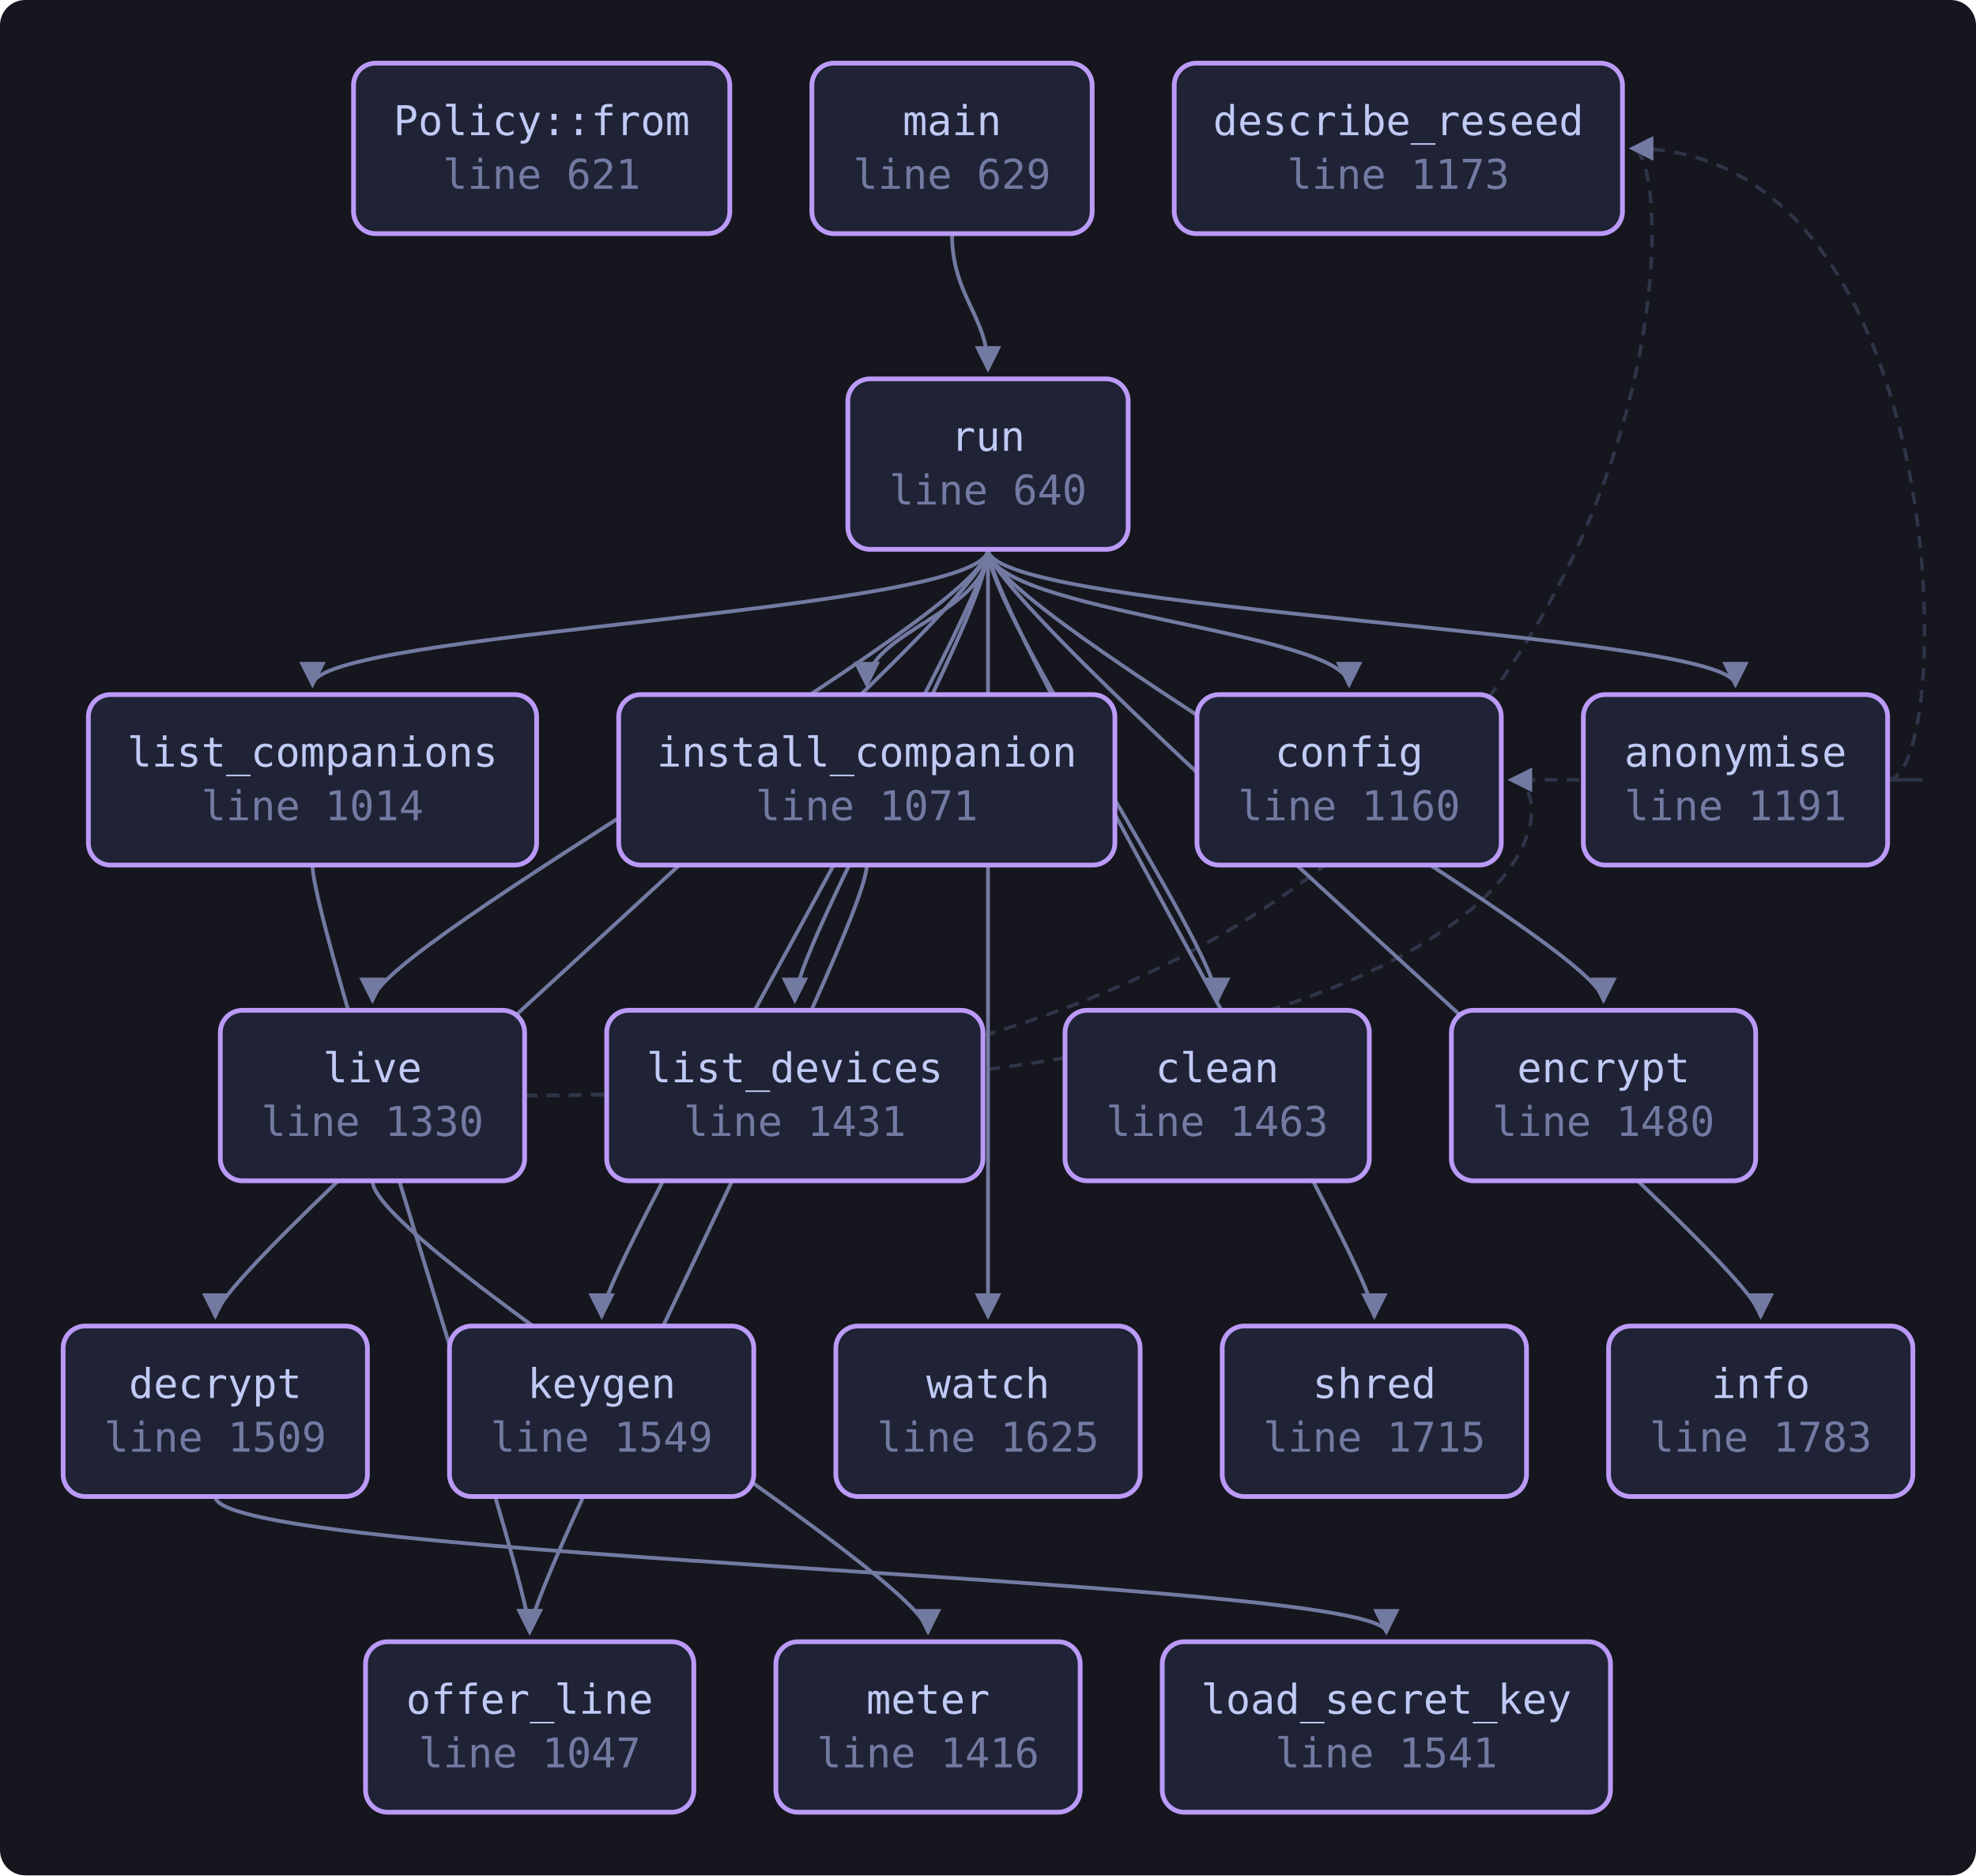
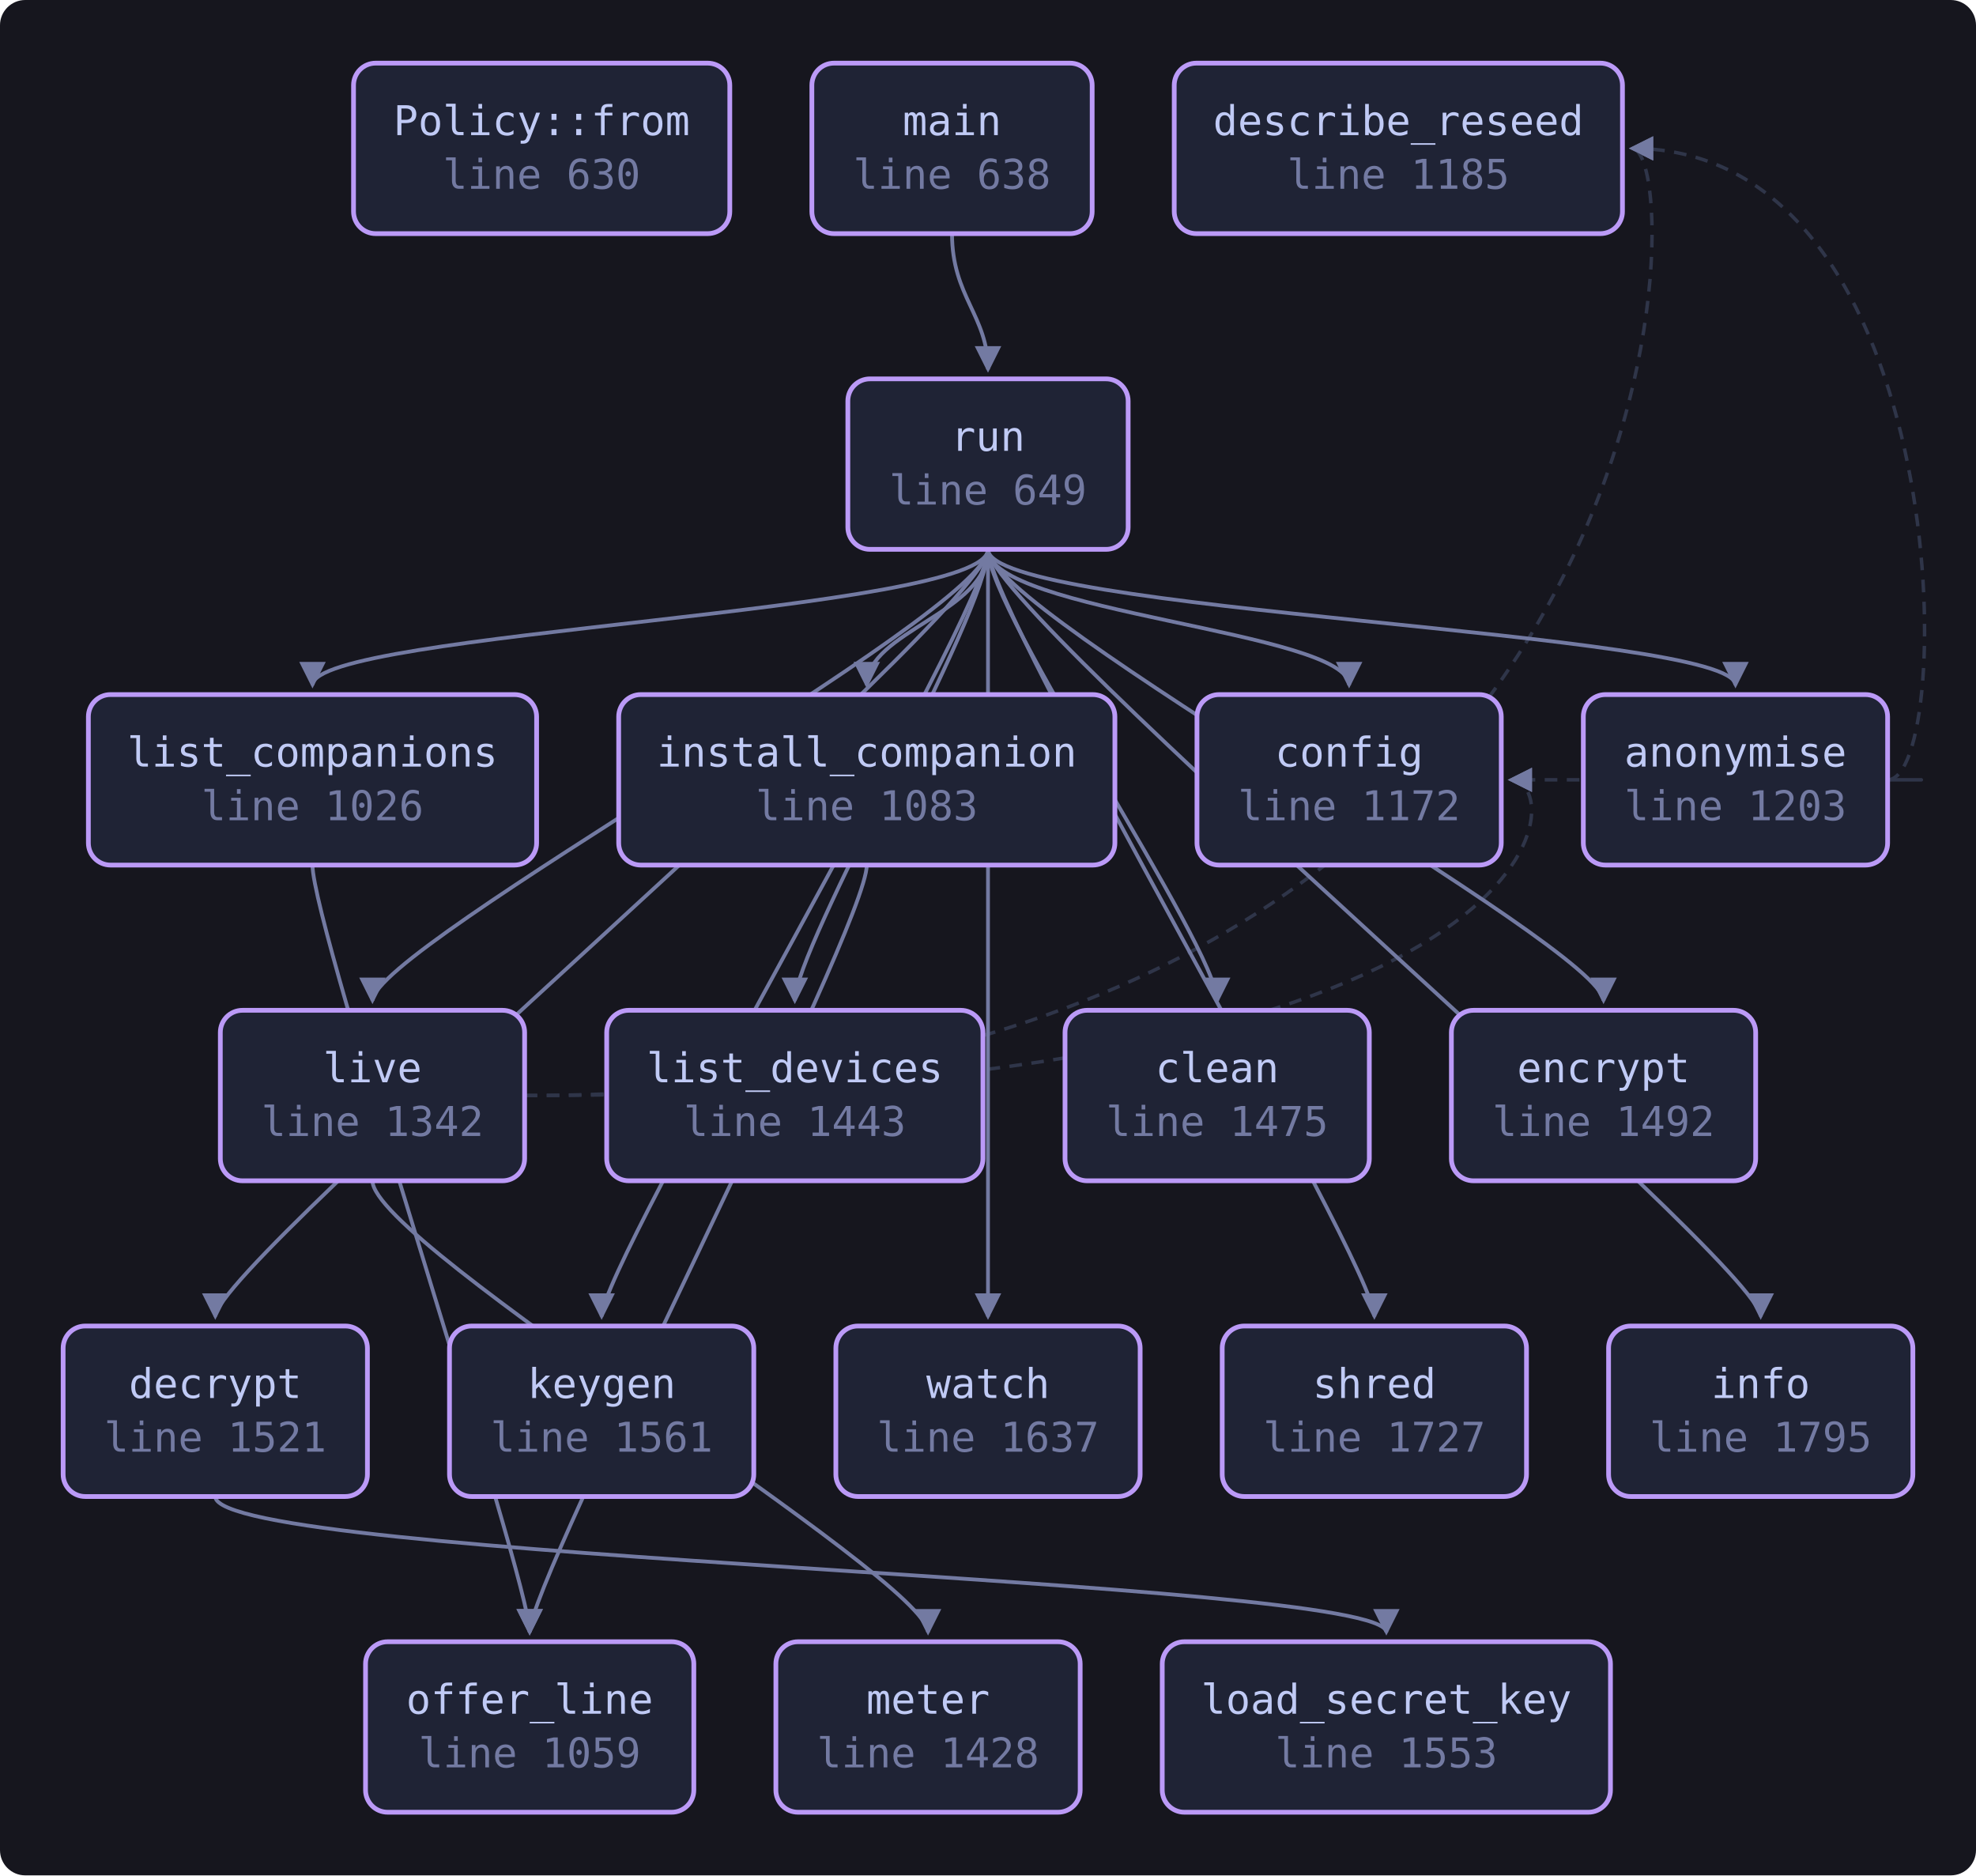
<svg xmlns="http://www.w3.org/2000/svg" viewBox="0 0 626 594" width="626" height="594" style="max-width:100%;height:auto" role="img" aria-label="flowchart">
  <defs>
    <marker id="a" viewBox="0 0 8 8" refX="7" refY="4" markerWidth="7" markerHeight="7" orient="auto-start-reverse">
      <path d="M0 0 L8 4 L0 8 z" fill="var(--muted, #737aa2)" />
    </marker>
  </defs>
  <rect x="0" y="0" width="626" height="594" fill="var(--bg-inset, #16161e)" rx="8" />
  <path d="M598.0 247.0 C 620.0 247.0, 620.0 247.0, 478.6 247.0" fill="none" stroke="var(--border, #2f3549)" stroke-width="1.1" stroke-dasharray="4 3" marker-end="url(#a)" />
  <path d="M598.0 247.0 C 620.0 247.0, 620.0 47.0, 517.0 47.0" fill="none" stroke="var(--border, #2f3549)" stroke-width="1.1" stroke-dasharray="4 3" marker-end="url(#a)" />
  <path d="M68.2 474.0 C 68.2 494.0, 439.2 500.0, 439.2 517.0" fill="none" stroke="var(--muted, #737aa2)" stroke-width="1.2" marker-end="url(#a)" />
  <path d="M274.6 274.0 C 274.6 294.0, 167.8 500.0, 167.8 517.0" fill="none" stroke="var(--muted, #737aa2)" stroke-width="1.2" marker-end="url(#a)" />
  <path d="M99.0 274.0 C 99.0 294.0, 167.8 500.0, 167.8 517.0" fill="none" stroke="var(--muted, #737aa2)" stroke-width="1.2" marker-end="url(#a)" />
  <path d="M166.2 347.0 C 497.6 347.0, 497.6 247.0, 478.6 247.0" fill="none" stroke="var(--border, #2f3549)" stroke-width="1.1" stroke-dasharray="4 3" marker-end="url(#a)" />
  <path d="M166.2 347.0 C 536.0 347.0, 536.0 47.0, 517.0 47.0" fill="none" stroke="var(--border, #2f3549)" stroke-width="1.1" stroke-dasharray="4 3" marker-end="url(#a)" />
  <path d="M118.0 374.0 C 118.0 394.0, 294.0 500.0, 294.0 517.0" fill="none" stroke="var(--muted, #737aa2)" stroke-width="1.2" marker-end="url(#a)" />
  <path d="M301.6 74.0 C 301.6 94.0, 313.0 100.0, 313.0 117.0" fill="none" stroke="var(--muted, #737aa2)" stroke-width="1.2" marker-end="url(#a)" />
  <path d="M313.0 174.0 C 313.0 194.0, 549.8 200.0, 549.8 217.0" fill="none" stroke="var(--muted, #737aa2)" stroke-width="1.2" marker-end="url(#a)" />
  <path d="M313.0 174.0 C 313.0 194.0, 385.6 300.0, 385.6 317.0" fill="none" stroke="var(--muted, #737aa2)" stroke-width="1.2" marker-end="url(#a)" />
  <path d="M313.0 174.0 C 313.0 194.0, 427.4 200.0, 427.4 217.0" fill="none" stroke="var(--muted, #737aa2)" stroke-width="1.2" marker-end="url(#a)" />
  <path d="M313.0 174.0 C 313.0 194.0, 68.2 400.0, 68.2 417.0" fill="none" stroke="var(--muted, #737aa2)" stroke-width="1.2" marker-end="url(#a)" />
  <path d="M313.0 174.0 C 313.0 194.0, 508.0 300.0, 508.0 317.0" fill="none" stroke="var(--muted, #737aa2)" stroke-width="1.2" marker-end="url(#a)" />
  <path d="M313.0 174.0 C 313.0 194.0, 557.8 400.0, 557.8 417.0" fill="none" stroke="var(--muted, #737aa2)" stroke-width="1.2" marker-end="url(#a)" />
  <path d="M313.0 174.0 C 313.0 194.0, 274.6 200.0, 274.6 217.0" fill="none" stroke="var(--muted, #737aa2)" stroke-width="1.2" marker-end="url(#a)" />
  <path d="M313.0 174.0 C 313.0 194.0, 190.6 400.0, 190.6 417.0" fill="none" stroke="var(--muted, #737aa2)" stroke-width="1.2" marker-end="url(#a)" />
  <path d="M313.0 174.0 C 313.0 194.0, 99.0 200.0, 99.0 217.0" fill="none" stroke="var(--muted, #737aa2)" stroke-width="1.2" marker-end="url(#a)" />
  <path d="M313.0 174.0 C 313.0 194.0, 251.8 300.0, 251.8 317.0" fill="none" stroke="var(--muted, #737aa2)" stroke-width="1.2" marker-end="url(#a)" />
  <path d="M313.0 174.0 C 313.0 194.0, 118.0 300.0, 118.0 317.0" fill="none" stroke="var(--muted, #737aa2)" stroke-width="1.2" marker-end="url(#a)" />
  <path d="M313.0 174.0 C 313.0 194.0, 435.4 400.0, 435.4 417.0" fill="none" stroke="var(--muted, #737aa2)" stroke-width="1.2" marker-end="url(#a)" />
  <path d="M313.0 174.0 C 313.0 194.0, 313.0 400.0, 313.0 417.0" fill="none" stroke="var(--muted, #737aa2)" stroke-width="1.2" marker-end="url(#a)" />
-   <a href="https://github.com/tilas01/veilvoice/blob/main/crates/veilvoice-cli/src/main.rs#L621" target="_blank" rel="noopener noreferrer">
+   <a href="https://github.com/tilas01/veilvoice/blob/main/crates/veilvoice-cli/src/main.rs#L630" target="_blank" rel="noopener noreferrer">
    <rect x="112.0" y="20.0" width="119.2" height="54.0" rx="7" fill="var(--bg-soft, #1f2335)" stroke="var(--accent-2, #bb9af7)" stroke-width="1.5" />
    <text x="171.6" y="42.8" font-family="ui-monospace, SFMono-Regular, Menlo, Consolas, monospace" font-size="13" fill="var(--fg, #c0caf5)" text-anchor="middle">Policy::from</text>
-     <text x="171.6" y="59.8" font-family="ui-monospace, SFMono-Regular, Menlo, Consolas, monospace" font-size="13" fill="var(--muted, #737aa2)" text-anchor="middle">line 621</text>
+     <text x="171.6" y="59.8" font-family="ui-monospace, SFMono-Regular, Menlo, Consolas, monospace" font-size="13" fill="var(--muted, #737aa2)" text-anchor="middle">line 630</text>
  </a>
-   <a href="https://github.com/tilas01/veilvoice/blob/main/crates/veilvoice-cli/src/main.rs#L629" target="_blank" rel="noopener noreferrer">
+   <a href="https://github.com/tilas01/veilvoice/blob/main/crates/veilvoice-cli/src/main.rs#L638" target="_blank" rel="noopener noreferrer">
    <rect x="257.2" y="20.0" width="88.8" height="54.0" rx="7" fill="var(--bg-soft, #1f2335)" stroke="var(--accent-2, #bb9af7)" stroke-width="1.5" />
    <text x="301.6" y="42.8" font-family="ui-monospace, SFMono-Regular, Menlo, Consolas, monospace" font-size="13" fill="var(--fg, #c0caf5)" text-anchor="middle">main</text>
-     <text x="301.6" y="59.8" font-family="ui-monospace, SFMono-Regular, Menlo, Consolas, monospace" font-size="13" fill="var(--muted, #737aa2)" text-anchor="middle">line 629</text>
+     <text x="301.6" y="59.8" font-family="ui-monospace, SFMono-Regular, Menlo, Consolas, monospace" font-size="13" fill="var(--muted, #737aa2)" text-anchor="middle">line 638</text>
  </a>
-   <a href="https://github.com/tilas01/veilvoice/blob/main/crates/veilvoice-cli/src/main.rs#L640" target="_blank" rel="noopener noreferrer">
+   <a href="https://github.com/tilas01/veilvoice/blob/main/crates/veilvoice-cli/src/main.rs#L649" target="_blank" rel="noopener noreferrer">
    <rect x="268.6" y="120.0" width="88.8" height="54.0" rx="7" fill="var(--bg-soft, #1f2335)" stroke="var(--accent-2, #bb9af7)" stroke-width="1.5" />
    <text x="313.0" y="142.8" font-family="ui-monospace, SFMono-Regular, Menlo, Consolas, monospace" font-size="13" fill="var(--fg, #c0caf5)" text-anchor="middle">run</text>
-     <text x="313.0" y="159.8" font-family="ui-monospace, SFMono-Regular, Menlo, Consolas, monospace" font-size="13" fill="var(--muted, #737aa2)" text-anchor="middle">line 640</text>
+     <text x="313.0" y="159.8" font-family="ui-monospace, SFMono-Regular, Menlo, Consolas, monospace" font-size="13" fill="var(--muted, #737aa2)" text-anchor="middle">line 649</text>
  </a>
-   <a href="https://github.com/tilas01/veilvoice/blob/main/crates/veilvoice-cli/src/main.rs#L1014" target="_blank" rel="noopener noreferrer">
+   <a href="https://github.com/tilas01/veilvoice/blob/main/crates/veilvoice-cli/src/main.rs#L1026" target="_blank" rel="noopener noreferrer">
    <rect x="28.0" y="220.0" width="142.0" height="54.0" rx="7" fill="var(--bg-soft, #1f2335)" stroke="var(--accent-2, #bb9af7)" stroke-width="1.5" />
    <text x="99.0" y="242.8" font-family="ui-monospace, SFMono-Regular, Menlo, Consolas, monospace" font-size="13" fill="var(--fg, #c0caf5)" text-anchor="middle">list_companions</text>
-     <text x="99.0" y="259.8" font-family="ui-monospace, SFMono-Regular, Menlo, Consolas, monospace" font-size="13" fill="var(--muted, #737aa2)" text-anchor="middle">line 1014</text>
+     <text x="99.0" y="259.8" font-family="ui-monospace, SFMono-Regular, Menlo, Consolas, monospace" font-size="13" fill="var(--muted, #737aa2)" text-anchor="middle">line 1026</text>
  </a>
-   <a href="https://github.com/tilas01/veilvoice/blob/main/crates/veilvoice-cli/src/main.rs#L1047" target="_blank" rel="noopener noreferrer">
+   <a href="https://github.com/tilas01/veilvoice/blob/main/crates/veilvoice-cli/src/main.rs#L1059" target="_blank" rel="noopener noreferrer">
    <rect x="115.8" y="520.0" width="104.0" height="54.0" rx="7" fill="var(--bg-soft, #1f2335)" stroke="var(--accent-2, #bb9af7)" stroke-width="1.5" />
    <text x="167.8" y="542.8" font-family="ui-monospace, SFMono-Regular, Menlo, Consolas, monospace" font-size="13" fill="var(--fg, #c0caf5)" text-anchor="middle">offer_line</text>
-     <text x="167.8" y="559.8" font-family="ui-monospace, SFMono-Regular, Menlo, Consolas, monospace" font-size="13" fill="var(--muted, #737aa2)" text-anchor="middle">line 1047</text>
+     <text x="167.8" y="559.8" font-family="ui-monospace, SFMono-Regular, Menlo, Consolas, monospace" font-size="13" fill="var(--muted, #737aa2)" text-anchor="middle">line 1059</text>
  </a>
-   <a href="https://github.com/tilas01/veilvoice/blob/main/crates/veilvoice-cli/src/main.rs#L1071" target="_blank" rel="noopener noreferrer">
+   <a href="https://github.com/tilas01/veilvoice/blob/main/crates/veilvoice-cli/src/main.rs#L1083" target="_blank" rel="noopener noreferrer">
    <rect x="196.0" y="220.0" width="157.2" height="54.0" rx="7" fill="var(--bg-soft, #1f2335)" stroke="var(--accent-2, #bb9af7)" stroke-width="1.5" />
    <text x="274.6" y="242.8" font-family="ui-monospace, SFMono-Regular, Menlo, Consolas, monospace" font-size="13" fill="var(--fg, #c0caf5)" text-anchor="middle">install_companion</text>
-     <text x="274.6" y="259.8" font-family="ui-monospace, SFMono-Regular, Menlo, Consolas, monospace" font-size="13" fill="var(--muted, #737aa2)" text-anchor="middle">line 1071</text>
+     <text x="274.6" y="259.8" font-family="ui-monospace, SFMono-Regular, Menlo, Consolas, monospace" font-size="13" fill="var(--muted, #737aa2)" text-anchor="middle">line 1083</text>
  </a>
-   <a href="https://github.com/tilas01/veilvoice/blob/main/crates/veilvoice-cli/src/main.rs#L1160" target="_blank" rel="noopener noreferrer">
+   <a href="https://github.com/tilas01/veilvoice/blob/main/crates/veilvoice-cli/src/main.rs#L1172" target="_blank" rel="noopener noreferrer">
    <rect x="379.2" y="220.0" width="96.4" height="54.0" rx="7" fill="var(--bg-soft, #1f2335)" stroke="var(--accent-2, #bb9af7)" stroke-width="1.5" />
    <text x="427.4" y="242.8" font-family="ui-monospace, SFMono-Regular, Menlo, Consolas, monospace" font-size="13" fill="var(--fg, #c0caf5)" text-anchor="middle">config</text>
-     <text x="427.4" y="259.8" font-family="ui-monospace, SFMono-Regular, Menlo, Consolas, monospace" font-size="13" fill="var(--muted, #737aa2)" text-anchor="middle">line 1160</text>
+     <text x="427.4" y="259.8" font-family="ui-monospace, SFMono-Regular, Menlo, Consolas, monospace" font-size="13" fill="var(--muted, #737aa2)" text-anchor="middle">line 1172</text>
  </a>
-   <a href="https://github.com/tilas01/veilvoice/blob/main/crates/veilvoice-cli/src/main.rs#L1173" target="_blank" rel="noopener noreferrer">
+   <a href="https://github.com/tilas01/veilvoice/blob/main/crates/veilvoice-cli/src/main.rs#L1185" target="_blank" rel="noopener noreferrer">
    <rect x="372.0" y="20.0" width="142.0" height="54.0" rx="7" fill="var(--bg-soft, #1f2335)" stroke="var(--accent-2, #bb9af7)" stroke-width="1.5" />
    <text x="443.0" y="42.8" font-family="ui-monospace, SFMono-Regular, Menlo, Consolas, monospace" font-size="13" fill="var(--fg, #c0caf5)" text-anchor="middle">describe_reseed</text>
-     <text x="443.0" y="59.8" font-family="ui-monospace, SFMono-Regular, Menlo, Consolas, monospace" font-size="13" fill="var(--muted, #737aa2)" text-anchor="middle">line 1173</text>
+     <text x="443.0" y="59.8" font-family="ui-monospace, SFMono-Regular, Menlo, Consolas, monospace" font-size="13" fill="var(--muted, #737aa2)" text-anchor="middle">line 1185</text>
  </a>
-   <a href="https://github.com/tilas01/veilvoice/blob/main/crates/veilvoice-cli/src/main.rs#L1191" target="_blank" rel="noopener noreferrer">
+   <a href="https://github.com/tilas01/veilvoice/blob/main/crates/veilvoice-cli/src/main.rs#L1203" target="_blank" rel="noopener noreferrer">
    <rect x="501.6" y="220.0" width="96.4" height="54.0" rx="7" fill="var(--bg-soft, #1f2335)" stroke="var(--accent-2, #bb9af7)" stroke-width="1.5" />
    <text x="549.8" y="242.8" font-family="ui-monospace, SFMono-Regular, Menlo, Consolas, monospace" font-size="13" fill="var(--fg, #c0caf5)" text-anchor="middle">anonymise</text>
-     <text x="549.8" y="259.8" font-family="ui-monospace, SFMono-Regular, Menlo, Consolas, monospace" font-size="13" fill="var(--muted, #737aa2)" text-anchor="middle">line 1191</text>
+     <text x="549.8" y="259.8" font-family="ui-monospace, SFMono-Regular, Menlo, Consolas, monospace" font-size="13" fill="var(--muted, #737aa2)" text-anchor="middle">line 1203</text>
  </a>
-   <a href="https://github.com/tilas01/veilvoice/blob/main/crates/veilvoice-cli/src/main.rs#L1330" target="_blank" rel="noopener noreferrer">
+   <a href="https://github.com/tilas01/veilvoice/blob/main/crates/veilvoice-cli/src/main.rs#L1342" target="_blank" rel="noopener noreferrer">
    <rect x="69.8" y="320.0" width="96.4" height="54.0" rx="7" fill="var(--bg-soft, #1f2335)" stroke="var(--accent-2, #bb9af7)" stroke-width="1.5" />
    <text x="118.0" y="342.8" font-family="ui-monospace, SFMono-Regular, Menlo, Consolas, monospace" font-size="13" fill="var(--fg, #c0caf5)" text-anchor="middle">live</text>
-     <text x="118.0" y="359.8" font-family="ui-monospace, SFMono-Regular, Menlo, Consolas, monospace" font-size="13" fill="var(--muted, #737aa2)" text-anchor="middle">line 1330</text>
+     <text x="118.0" y="359.8" font-family="ui-monospace, SFMono-Regular, Menlo, Consolas, monospace" font-size="13" fill="var(--muted, #737aa2)" text-anchor="middle">line 1342</text>
  </a>
-   <a href="https://github.com/tilas01/veilvoice/blob/main/crates/veilvoice-cli/src/main.rs#L1416" target="_blank" rel="noopener noreferrer">
+   <a href="https://github.com/tilas01/veilvoice/blob/main/crates/veilvoice-cli/src/main.rs#L1428" target="_blank" rel="noopener noreferrer">
    <rect x="245.8" y="520.0" width="96.4" height="54.0" rx="7" fill="var(--bg-soft, #1f2335)" stroke="var(--accent-2, #bb9af7)" stroke-width="1.5" />
    <text x="294.0" y="542.8" font-family="ui-monospace, SFMono-Regular, Menlo, Consolas, monospace" font-size="13" fill="var(--fg, #c0caf5)" text-anchor="middle">meter</text>
-     <text x="294.0" y="559.8" font-family="ui-monospace, SFMono-Regular, Menlo, Consolas, monospace" font-size="13" fill="var(--muted, #737aa2)" text-anchor="middle">line 1416</text>
+     <text x="294.0" y="559.8" font-family="ui-monospace, SFMono-Regular, Menlo, Consolas, monospace" font-size="13" fill="var(--muted, #737aa2)" text-anchor="middle">line 1428</text>
  </a>
-   <a href="https://github.com/tilas01/veilvoice/blob/main/crates/veilvoice-cli/src/main.rs#L1431" target="_blank" rel="noopener noreferrer">
+   <a href="https://github.com/tilas01/veilvoice/blob/main/crates/veilvoice-cli/src/main.rs#L1443" target="_blank" rel="noopener noreferrer">
    <rect x="192.2" y="320.0" width="119.2" height="54.0" rx="7" fill="var(--bg-soft, #1f2335)" stroke="var(--accent-2, #bb9af7)" stroke-width="1.5" />
    <text x="251.8" y="342.8" font-family="ui-monospace, SFMono-Regular, Menlo, Consolas, monospace" font-size="13" fill="var(--fg, #c0caf5)" text-anchor="middle">list_devices</text>
-     <text x="251.8" y="359.8" font-family="ui-monospace, SFMono-Regular, Menlo, Consolas, monospace" font-size="13" fill="var(--muted, #737aa2)" text-anchor="middle">line 1431</text>
+     <text x="251.8" y="359.8" font-family="ui-monospace, SFMono-Regular, Menlo, Consolas, monospace" font-size="13" fill="var(--muted, #737aa2)" text-anchor="middle">line 1443</text>
  </a>
-   <a href="https://github.com/tilas01/veilvoice/blob/main/crates/veilvoice-cli/src/main.rs#L1463" target="_blank" rel="noopener noreferrer">
+   <a href="https://github.com/tilas01/veilvoice/blob/main/crates/veilvoice-cli/src/main.rs#L1475" target="_blank" rel="noopener noreferrer">
    <rect x="337.4" y="320.0" width="96.4" height="54.0" rx="7" fill="var(--bg-soft, #1f2335)" stroke="var(--accent-2, #bb9af7)" stroke-width="1.5" />
    <text x="385.6" y="342.8" font-family="ui-monospace, SFMono-Regular, Menlo, Consolas, monospace" font-size="13" fill="var(--fg, #c0caf5)" text-anchor="middle">clean</text>
-     <text x="385.6" y="359.8" font-family="ui-monospace, SFMono-Regular, Menlo, Consolas, monospace" font-size="13" fill="var(--muted, #737aa2)" text-anchor="middle">line 1463</text>
+     <text x="385.6" y="359.8" font-family="ui-monospace, SFMono-Regular, Menlo, Consolas, monospace" font-size="13" fill="var(--muted, #737aa2)" text-anchor="middle">line 1475</text>
  </a>
-   <a href="https://github.com/tilas01/veilvoice/blob/main/crates/veilvoice-cli/src/main.rs#L1480" target="_blank" rel="noopener noreferrer">
+   <a href="https://github.com/tilas01/veilvoice/blob/main/crates/veilvoice-cli/src/main.rs#L1492" target="_blank" rel="noopener noreferrer">
    <rect x="459.8" y="320.0" width="96.4" height="54.0" rx="7" fill="var(--bg-soft, #1f2335)" stroke="var(--accent-2, #bb9af7)" stroke-width="1.5" />
    <text x="508.0" y="342.8" font-family="ui-monospace, SFMono-Regular, Menlo, Consolas, monospace" font-size="13" fill="var(--fg, #c0caf5)" text-anchor="middle">encrypt</text>
-     <text x="508.0" y="359.8" font-family="ui-monospace, SFMono-Regular, Menlo, Consolas, monospace" font-size="13" fill="var(--muted, #737aa2)" text-anchor="middle">line 1480</text>
+     <text x="508.0" y="359.8" font-family="ui-monospace, SFMono-Regular, Menlo, Consolas, monospace" font-size="13" fill="var(--muted, #737aa2)" text-anchor="middle">line 1492</text>
  </a>
-   <a href="https://github.com/tilas01/veilvoice/blob/main/crates/veilvoice-cli/src/main.rs#L1509" target="_blank" rel="noopener noreferrer">
+   <a href="https://github.com/tilas01/veilvoice/blob/main/crates/veilvoice-cli/src/main.rs#L1521" target="_blank" rel="noopener noreferrer">
    <rect x="20.0" y="420.0" width="96.4" height="54.0" rx="7" fill="var(--bg-soft, #1f2335)" stroke="var(--accent-2, #bb9af7)" stroke-width="1.5" />
    <text x="68.2" y="442.8" font-family="ui-monospace, SFMono-Regular, Menlo, Consolas, monospace" font-size="13" fill="var(--fg, #c0caf5)" text-anchor="middle">decrypt</text>
-     <text x="68.2" y="459.8" font-family="ui-monospace, SFMono-Regular, Menlo, Consolas, monospace" font-size="13" fill="var(--muted, #737aa2)" text-anchor="middle">line 1509</text>
+     <text x="68.2" y="459.8" font-family="ui-monospace, SFMono-Regular, Menlo, Consolas, monospace" font-size="13" fill="var(--muted, #737aa2)" text-anchor="middle">line 1521</text>
  </a>
-   <a href="https://github.com/tilas01/veilvoice/blob/main/crates/veilvoice-cli/src/main.rs#L1541" target="_blank" rel="noopener noreferrer">
+   <a href="https://github.com/tilas01/veilvoice/blob/main/crates/veilvoice-cli/src/main.rs#L1553" target="_blank" rel="noopener noreferrer">
    <rect x="368.2" y="520.0" width="142.0" height="54.0" rx="7" fill="var(--bg-soft, #1f2335)" stroke="var(--accent-2, #bb9af7)" stroke-width="1.5" />
    <text x="439.2" y="542.8" font-family="ui-monospace, SFMono-Regular, Menlo, Consolas, monospace" font-size="13" fill="var(--fg, #c0caf5)" text-anchor="middle">load_secret_key</text>
-     <text x="439.2" y="559.8" font-family="ui-monospace, SFMono-Regular, Menlo, Consolas, monospace" font-size="13" fill="var(--muted, #737aa2)" text-anchor="middle">line 1541</text>
+     <text x="439.2" y="559.8" font-family="ui-monospace, SFMono-Regular, Menlo, Consolas, monospace" font-size="13" fill="var(--muted, #737aa2)" text-anchor="middle">line 1553</text>
  </a>
-   <a href="https://github.com/tilas01/veilvoice/blob/main/crates/veilvoice-cli/src/main.rs#L1549" target="_blank" rel="noopener noreferrer">
+   <a href="https://github.com/tilas01/veilvoice/blob/main/crates/veilvoice-cli/src/main.rs#L1561" target="_blank" rel="noopener noreferrer">
    <rect x="142.4" y="420.0" width="96.4" height="54.0" rx="7" fill="var(--bg-soft, #1f2335)" stroke="var(--accent-2, #bb9af7)" stroke-width="1.5" />
    <text x="190.6" y="442.8" font-family="ui-monospace, SFMono-Regular, Menlo, Consolas, monospace" font-size="13" fill="var(--fg, #c0caf5)" text-anchor="middle">keygen</text>
-     <text x="190.6" y="459.8" font-family="ui-monospace, SFMono-Regular, Menlo, Consolas, monospace" font-size="13" fill="var(--muted, #737aa2)" text-anchor="middle">line 1549</text>
+     <text x="190.6" y="459.8" font-family="ui-monospace, SFMono-Regular, Menlo, Consolas, monospace" font-size="13" fill="var(--muted, #737aa2)" text-anchor="middle">line 1561</text>
  </a>
-   <a href="https://github.com/tilas01/veilvoice/blob/main/crates/veilvoice-cli/src/main.rs#L1625" target="_blank" rel="noopener noreferrer">
+   <a href="https://github.com/tilas01/veilvoice/blob/main/crates/veilvoice-cli/src/main.rs#L1637" target="_blank" rel="noopener noreferrer">
    <rect x="264.8" y="420.0" width="96.4" height="54.0" rx="7" fill="var(--bg-soft, #1f2335)" stroke="var(--accent-2, #bb9af7)" stroke-width="1.5" />
    <text x="313.0" y="442.8" font-family="ui-monospace, SFMono-Regular, Menlo, Consolas, monospace" font-size="13" fill="var(--fg, #c0caf5)" text-anchor="middle">watch</text>
-     <text x="313.0" y="459.8" font-family="ui-monospace, SFMono-Regular, Menlo, Consolas, monospace" font-size="13" fill="var(--muted, #737aa2)" text-anchor="middle">line 1625</text>
+     <text x="313.0" y="459.8" font-family="ui-monospace, SFMono-Regular, Menlo, Consolas, monospace" font-size="13" fill="var(--muted, #737aa2)" text-anchor="middle">line 1637</text>
  </a>
-   <a href="https://github.com/tilas01/veilvoice/blob/main/crates/veilvoice-cli/src/main.rs#L1715" target="_blank" rel="noopener noreferrer">
+   <a href="https://github.com/tilas01/veilvoice/blob/main/crates/veilvoice-cli/src/main.rs#L1727" target="_blank" rel="noopener noreferrer">
    <rect x="387.2" y="420.0" width="96.4" height="54.0" rx="7" fill="var(--bg-soft, #1f2335)" stroke="var(--accent-2, #bb9af7)" stroke-width="1.5" />
    <text x="435.4" y="442.8" font-family="ui-monospace, SFMono-Regular, Menlo, Consolas, monospace" font-size="13" fill="var(--fg, #c0caf5)" text-anchor="middle">shred</text>
-     <text x="435.4" y="459.8" font-family="ui-monospace, SFMono-Regular, Menlo, Consolas, monospace" font-size="13" fill="var(--muted, #737aa2)" text-anchor="middle">line 1715</text>
+     <text x="435.4" y="459.8" font-family="ui-monospace, SFMono-Regular, Menlo, Consolas, monospace" font-size="13" fill="var(--muted, #737aa2)" text-anchor="middle">line 1727</text>
  </a>
-   <a href="https://github.com/tilas01/veilvoice/blob/main/crates/veilvoice-cli/src/main.rs#L1783" target="_blank" rel="noopener noreferrer">
+   <a href="https://github.com/tilas01/veilvoice/blob/main/crates/veilvoice-cli/src/main.rs#L1795" target="_blank" rel="noopener noreferrer">
    <rect x="509.6" y="420.0" width="96.4" height="54.0" rx="7" fill="var(--bg-soft, #1f2335)" stroke="var(--accent-2, #bb9af7)" stroke-width="1.5" />
    <text x="557.8" y="442.8" font-family="ui-monospace, SFMono-Regular, Menlo, Consolas, monospace" font-size="13" fill="var(--fg, #c0caf5)" text-anchor="middle">info</text>
-     <text x="557.8" y="459.8" font-family="ui-monospace, SFMono-Regular, Menlo, Consolas, monospace" font-size="13" fill="var(--muted, #737aa2)" text-anchor="middle">line 1783</text>
+     <text x="557.8" y="459.8" font-family="ui-monospace, SFMono-Regular, Menlo, Consolas, monospace" font-size="13" fill="var(--muted, #737aa2)" text-anchor="middle">line 1795</text>
  </a>
</svg>
